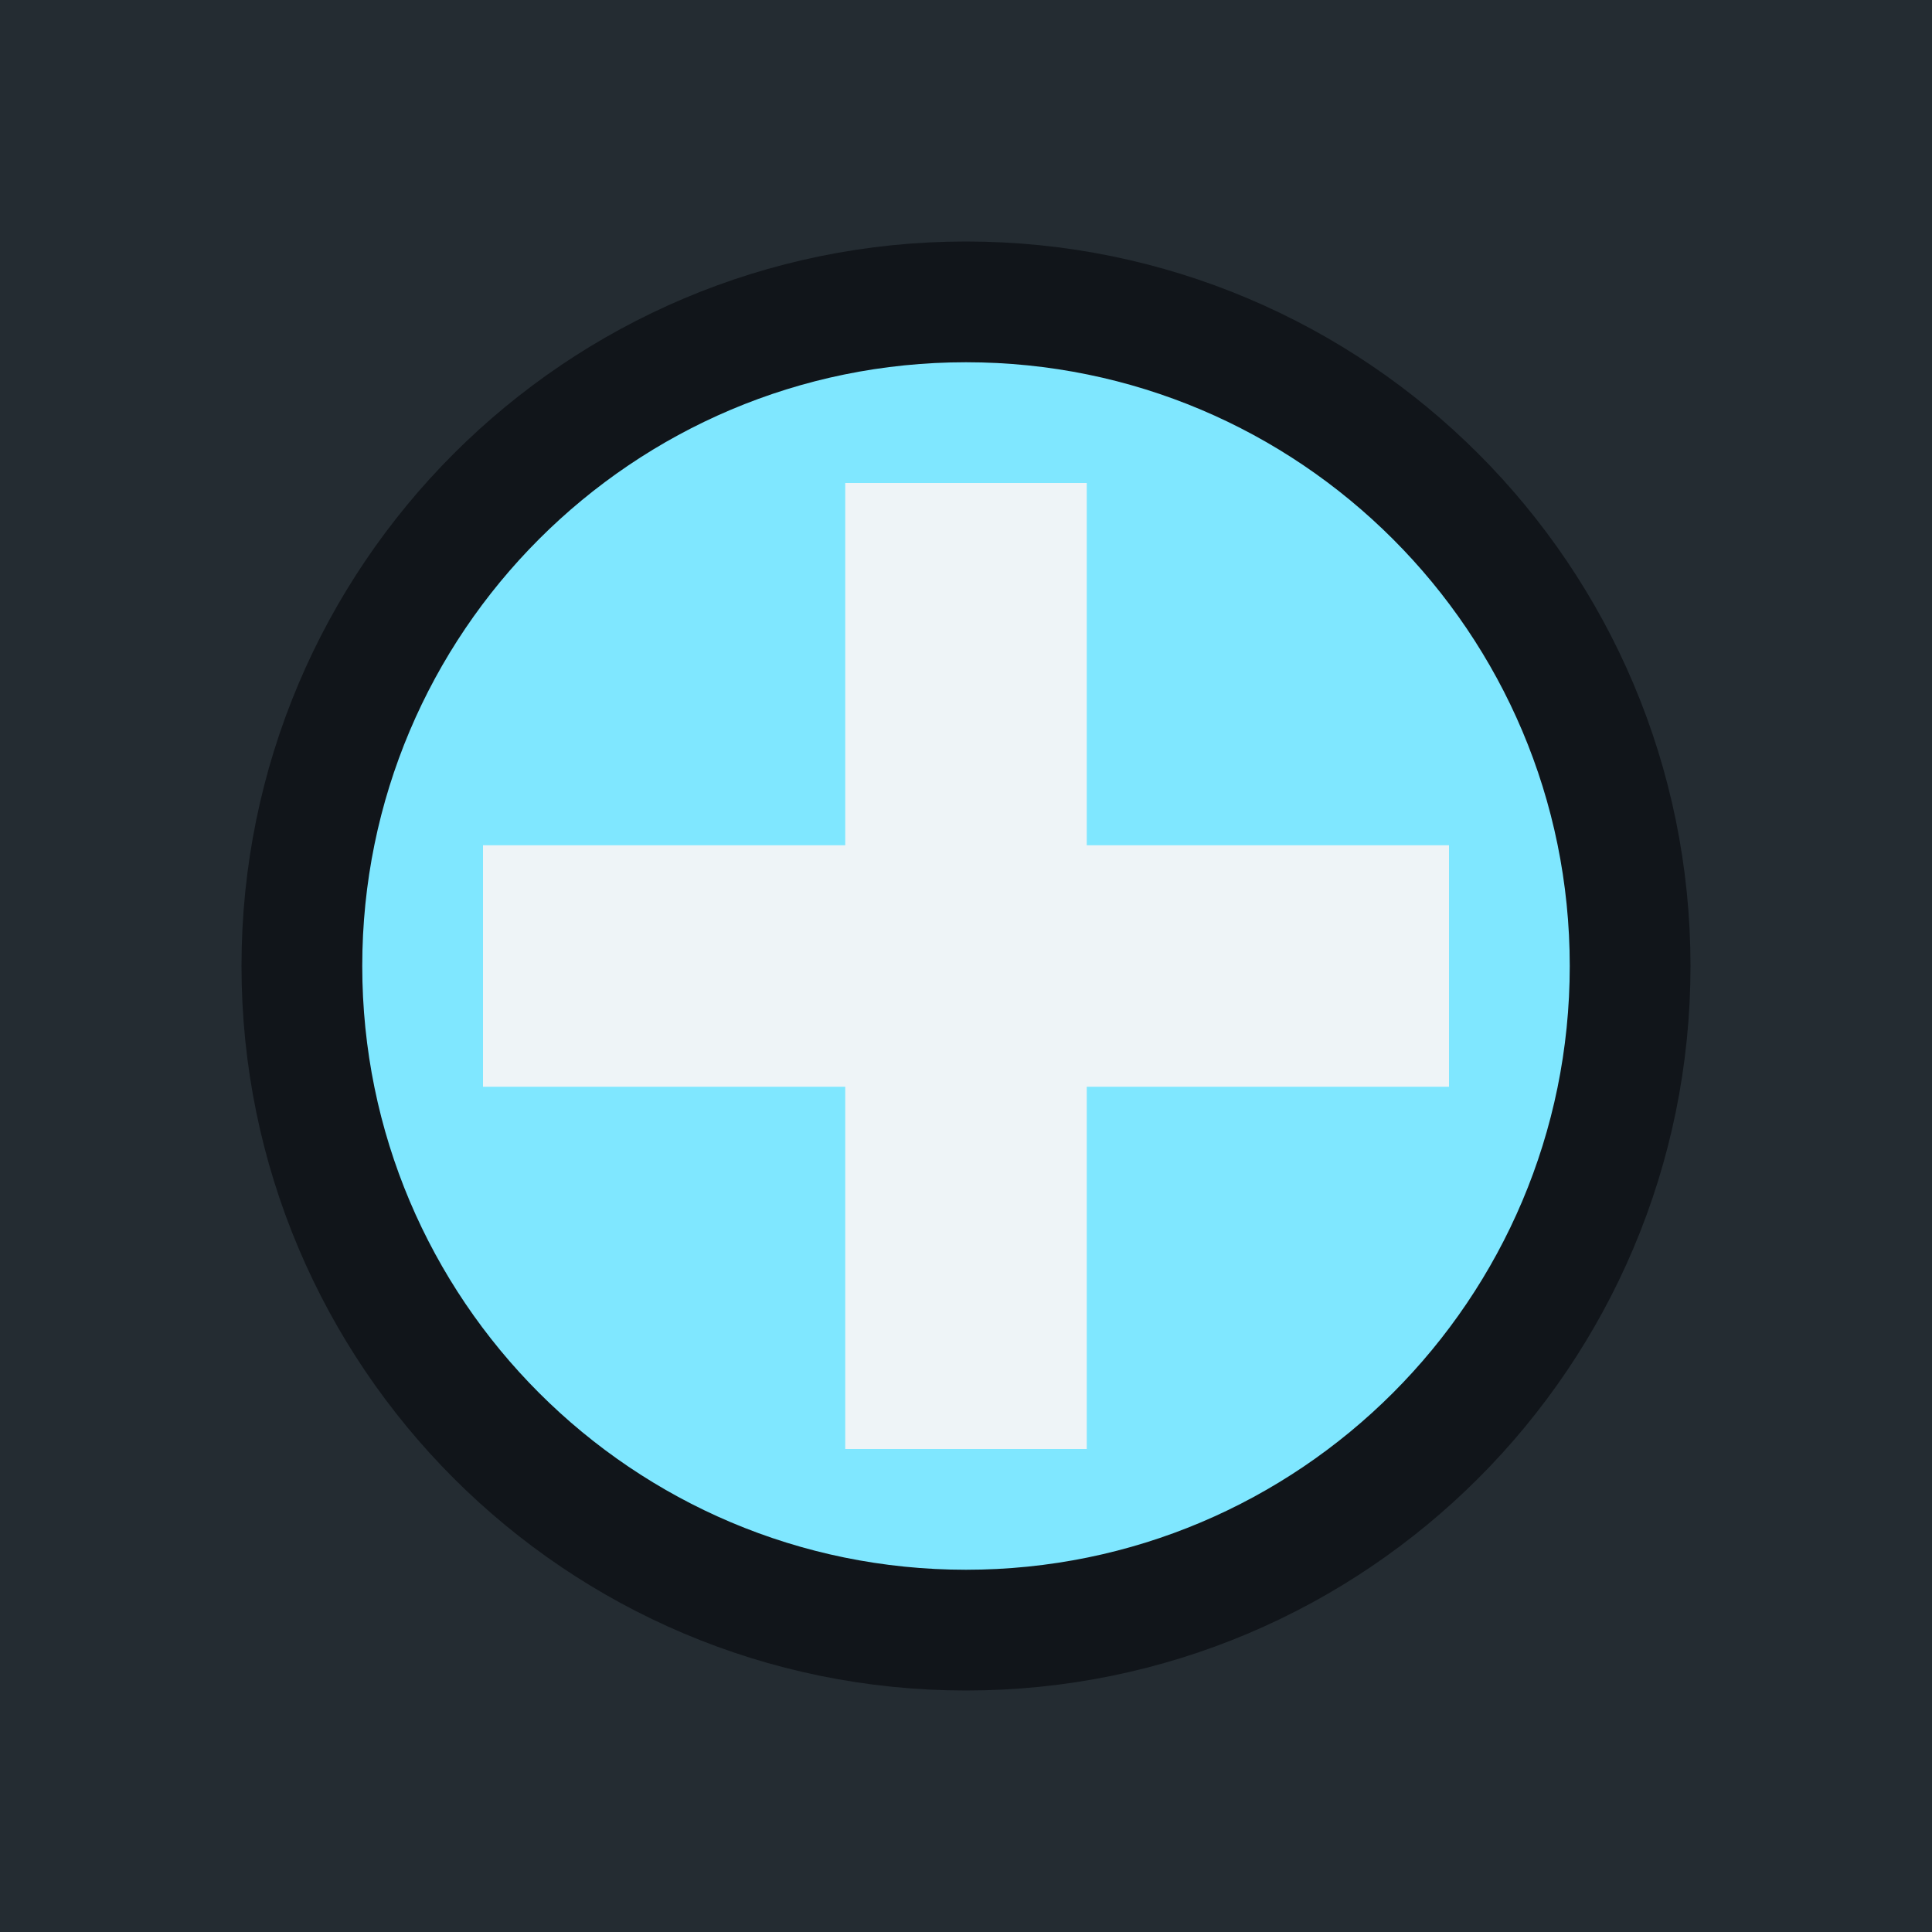
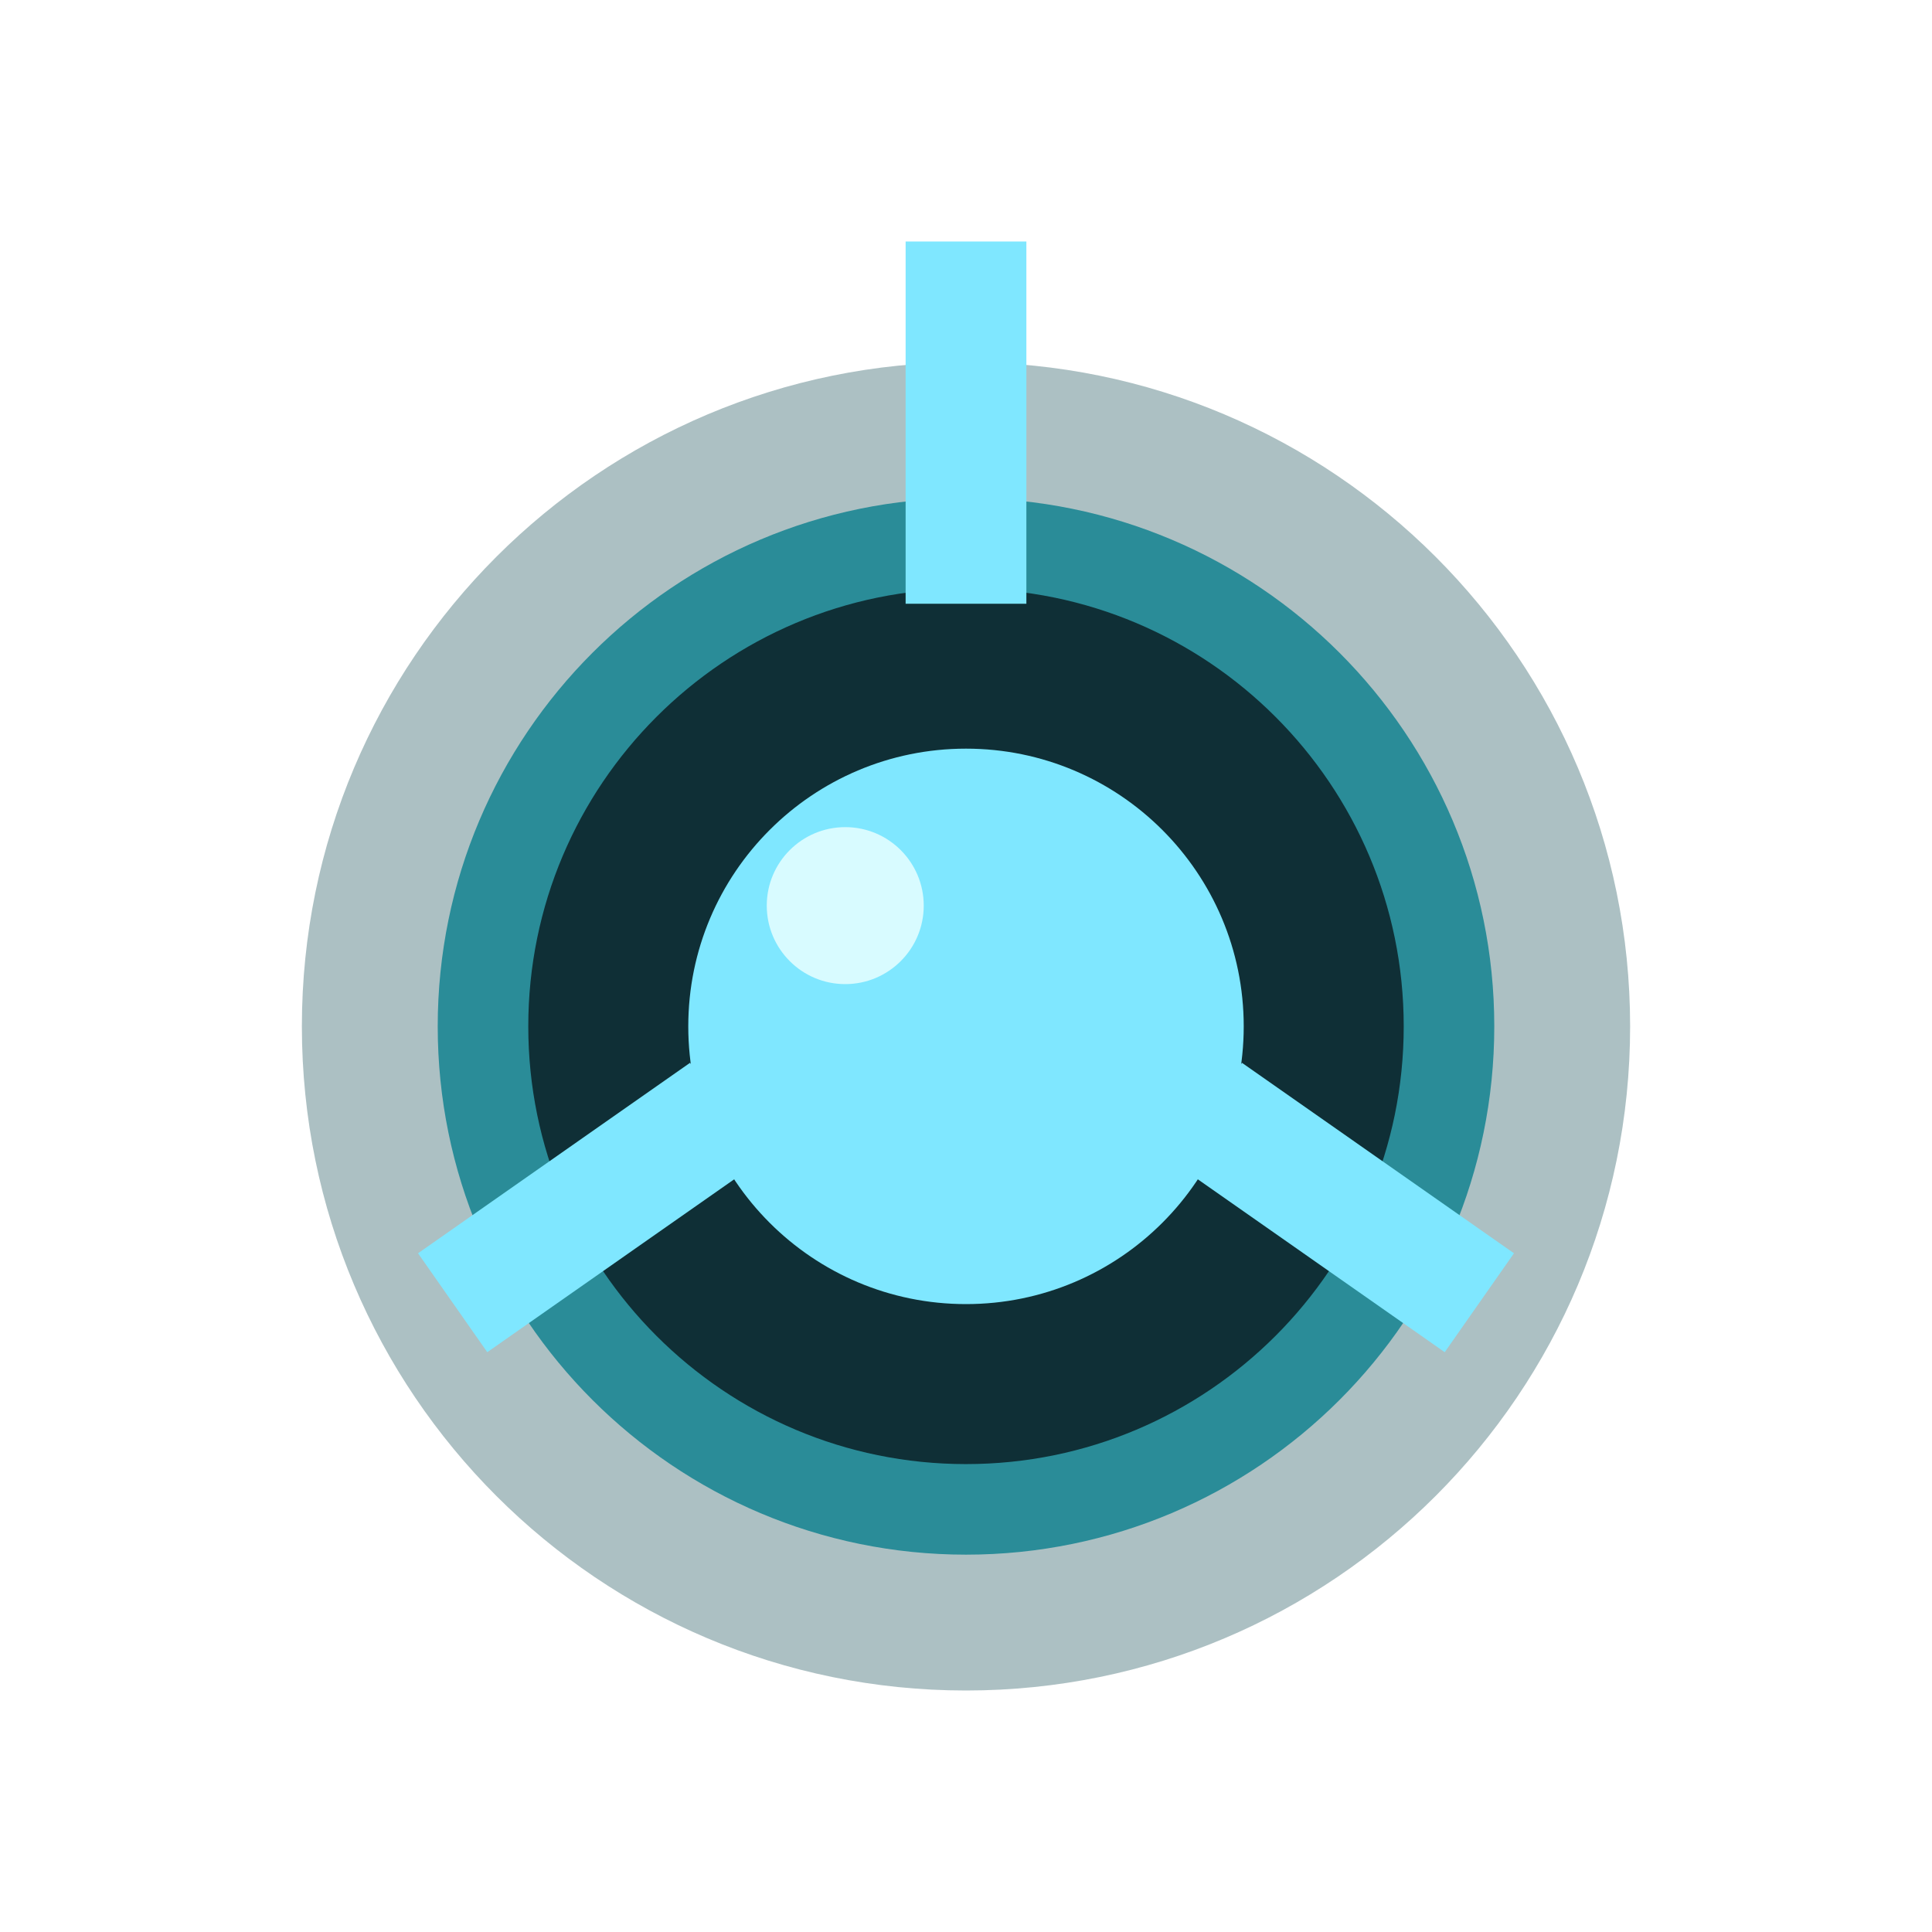
<svg xmlns="http://www.w3.org/2000/svg" width="32" height="32" viewBox="0 0 32 32">
-   <rect width="32" height="32" fill="#242c32" />
-   <circle cx="16" cy="16" r="11" fill="#7fe7ff" stroke="#11151a" stroke-width="2" />
-   <rect x="14" y="8" width="4" height="16" fill="#eef4f7" />
-   <rect x="8" y="14" width="16" height="4" fill="#eef4f7" />
+   <circle cx="16" cy="17" r="11" fill="#124a52" opacity="0.35" />
+   <circle cx="16" cy="17" r="8" fill="#0f2f36" stroke="#2a8c98" stroke-width="1.5" />
+   <circle cx="16" cy="17" r="4.6" fill="#7fe7ff" />
+   <circle cx="14" cy="15" r="1.3" fill="#d8fbff" />
+   <rect x="15" y="4" width="2" height="6" fill="#7fe7ff" />
+   <rect x="7" y="19" width="5.5" height="2" fill="#7fe7ff" transform="rotate(-35 9.75 20)" />
+   <rect x="19.5" y="19" width="5.5" height="2" fill="#7fe7ff" transform="rotate(35 22.25 20)" />
</svg>
